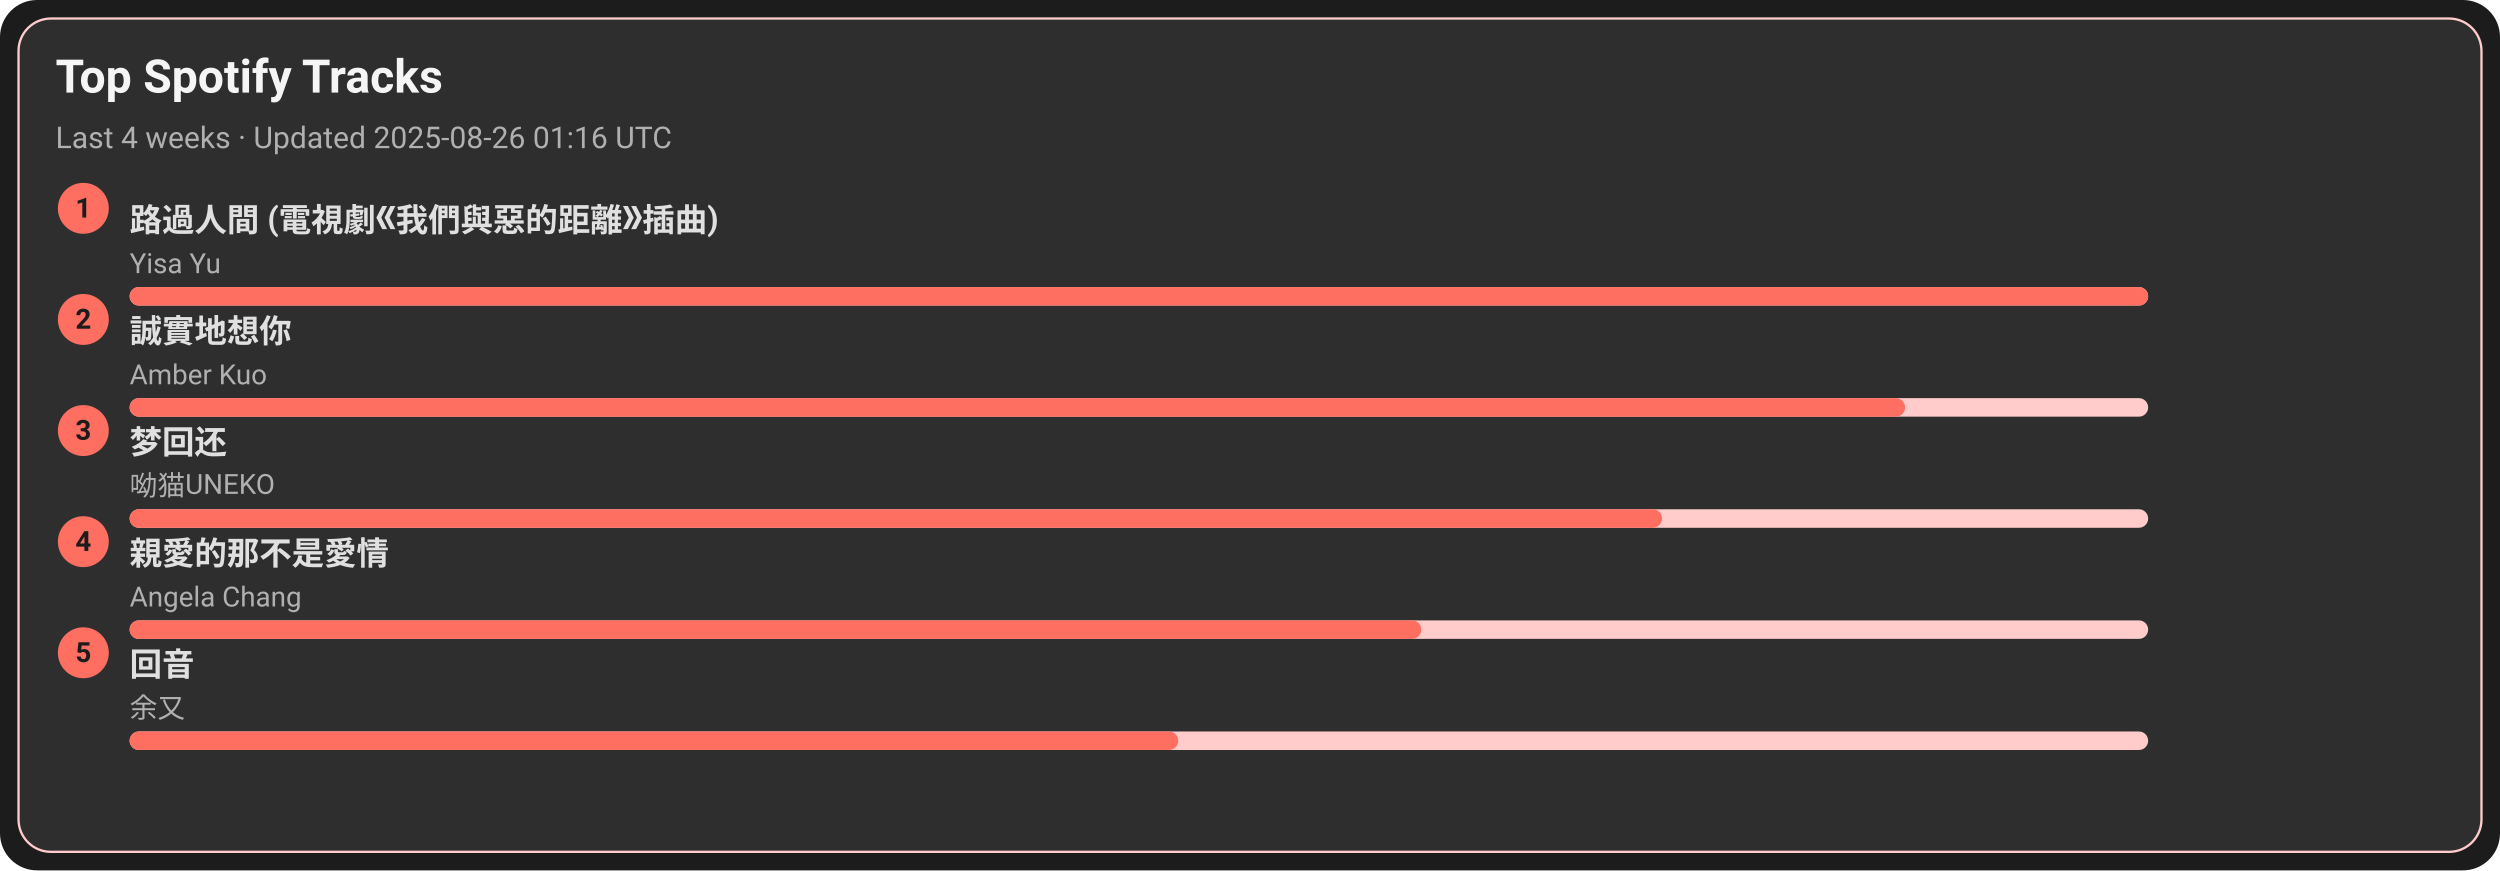
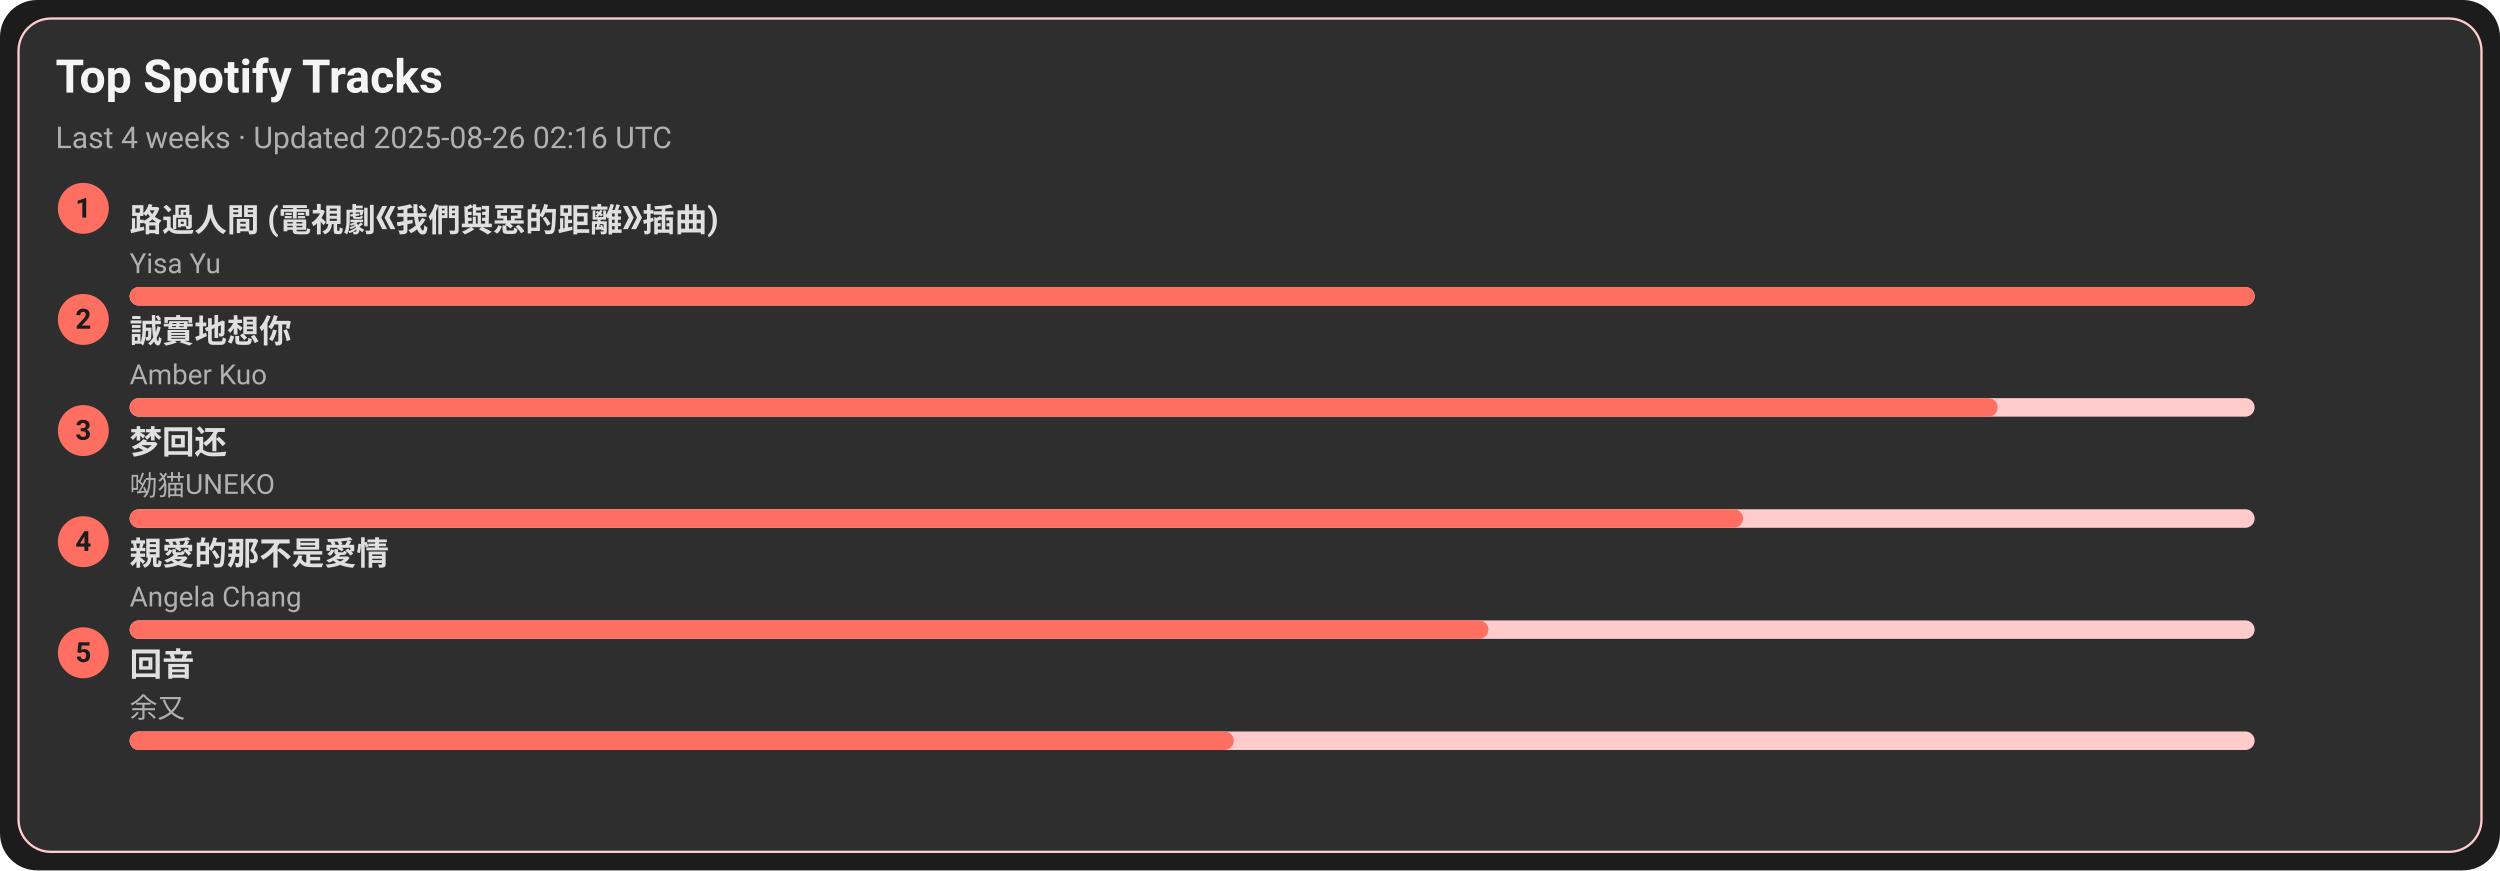
<svg xmlns="http://www.w3.org/2000/svg" width="1080" height="376" viewBox="0 0 1080 376">
  <style>text{font-family:-apple-system,BlinkMacSystemFont,Segoe UI,Roboto,Ubuntu,Helvetica Neue,Arial,Noto Sans,sans-serif}</style>
  <rect width="1080" height="376" rx="16" fill="#1c1c1c" />
  <rect x="8" y="8" width="1064" height="360" rx="14" fill="#2e2e2e" stroke="#ffcccb" />
  <text x="24" y="40" font-size="20" fill="#f5f5f5" font-weight="600">Top Spotify Tracks</text>
-   <text x="24" y="64" font-size="13" fill="#b0b0b0">Last 4 weeks · Updated 2025-08-26 01:16 UTC</text>
+   <text x="24" y="64" font-size="13" fill="#b0b0b0">Last 4 weeks · Updated 2025-08-26 02:16 UTC</text>
  <circle cx="36" cy="90" r="11" fill="#ff6f61" />
  <text x="36" y="94" text-anchor="middle" font-size="12" fill="#1c1c1c" font-weight="700">1</text>
  <a href="https://open.spotify.com/track/1ZSleGniKMWNrWvK5cGALO" target="_blank" rel="noopener noreferrer">
    <text x="56" y="100" font-size="14" fill="#e0e0e0" font-weight="600">路過人間 (電視劇《我們與惡的距離》插曲)</text>
  </a>
  <text x="56" y="118" font-size="12" fill="#b0b0b0">Yisa Yu</text>
-   <rect x="56" y="124" width="872" height="8" rx="4" fill="#ffcccb" />
-   <rect x="56" y="124" width="872" height="8" rx="4" fill="#ff6f61" />
+   <rect x="56" y="124" width="918" height="8" rx="4" fill="#ffcccb" />
+   <rect x="56" y="124" width="918" height="8" rx="4" fill="#ff6f61" />
  <circle cx="36" cy="138" r="11" fill="#ff6f61" />
  <text x="36" y="142" text-anchor="middle" font-size="12" fill="#1c1c1c" font-weight="700">2</text>
  <a href="https://open.spotify.com/track/1SPZzj8QzOwZoAGKXMGLGJ" target="_blank" rel="noopener noreferrer">
    <text x="56" y="148" font-size="14" fill="#e0e0e0" font-weight="600">誠實地想你</text>
  </a>
  <text x="56" y="166" font-size="12" fill="#b0b0b0">Amber Kuo</text>
-   <rect x="56" y="172" width="872" height="8" rx="4" fill="#ffcccb" />
-   <rect x="56" y="172" width="767" height="8" rx="4" fill="#ff6f61" />
+   <rect x="56" y="172" width="918" height="8" rx="4" fill="#ffcccb" />
+   <rect x="56" y="172" width="807" height="8" rx="4" fill="#ff6f61" />
  <circle cx="36" cy="186" r="11" fill="#ff6f61" />
  <text x="36" y="190" text-anchor="middle" font-size="12" fill="#1c1c1c" font-weight="700">3</text>
  <a href="https://open.spotify.com/track/6jTK3YxlFysC8g0Ye9tbPK" target="_blank" rel="noopener noreferrer">
    <text x="56" y="196" font-size="14" fill="#e0e0e0" font-weight="600">梦回还</text>
  </a>
  <text x="56" y="214" font-size="12" fill="#b0b0b0">呦猫UNEKO</text>
-   <rect x="56" y="220" width="872" height="8" rx="4" fill="#ffcccb" />
-   <rect x="56" y="220" width="662" height="8" rx="4" fill="#ff6f61" />
+   <rect x="56" y="220" width="918" height="8" rx="4" fill="#ffcccb" />
+   <rect x="56" y="220" width="697" height="8" rx="4" fill="#ff6f61" />
  <circle cx="36" cy="234" r="11" fill="#ff6f61" />
  <text x="36" y="238" text-anchor="middle" font-size="12" fill="#1c1c1c" font-weight="700">4</text>
  <a href="https://open.spotify.com/track/1MAv2SJPGVVDHyFlhflmYR" target="_blank" rel="noopener noreferrer">
    <text x="56" y="244" font-size="14" fill="#e0e0e0" font-weight="600">親愛的那不是愛情</text>
  </a>
  <text x="56" y="262" font-size="12" fill="#b0b0b0">Angela Chang</text>
-   <rect x="56" y="268" width="872" height="8" rx="4" fill="#ffcccb" />
-   <rect x="56" y="268" width="558" height="8" rx="4" fill="#ff6f61" />
+   <rect x="56" y="268" width="918" height="8" rx="4" fill="#ffcccb" />
+   <rect x="56" y="268" width="587" height="8" rx="4" fill="#ff6f61" />
  <circle cx="36" cy="282" r="11" fill="#ff6f61" />
  <text x="36" y="286" text-anchor="middle" font-size="12" fill="#1c1c1c" font-weight="700">5</text>
  <a href="https://open.spotify.com/track/1K30lsrpvTR0ytSICU2Z3X" target="_blank" rel="noopener noreferrer">
    <text x="56" y="292" font-size="14" fill="#e0e0e0" font-weight="600">回音</text>
  </a>
  <text x="56" y="310" font-size="12" fill="#b0b0b0">余又</text>
-   <rect x="56" y="316" width="872" height="8" rx="4" fill="#ffcccb" />
-   <rect x="56" y="316" width="453" height="8" rx="4" fill="#ff6f61" />
+   <rect x="56" y="316" width="918" height="8" rx="4" fill="#ffcccb" />
+   <rect x="56" y="316" width="477" height="8" rx="4" fill="#ff6f61" />
</svg>
